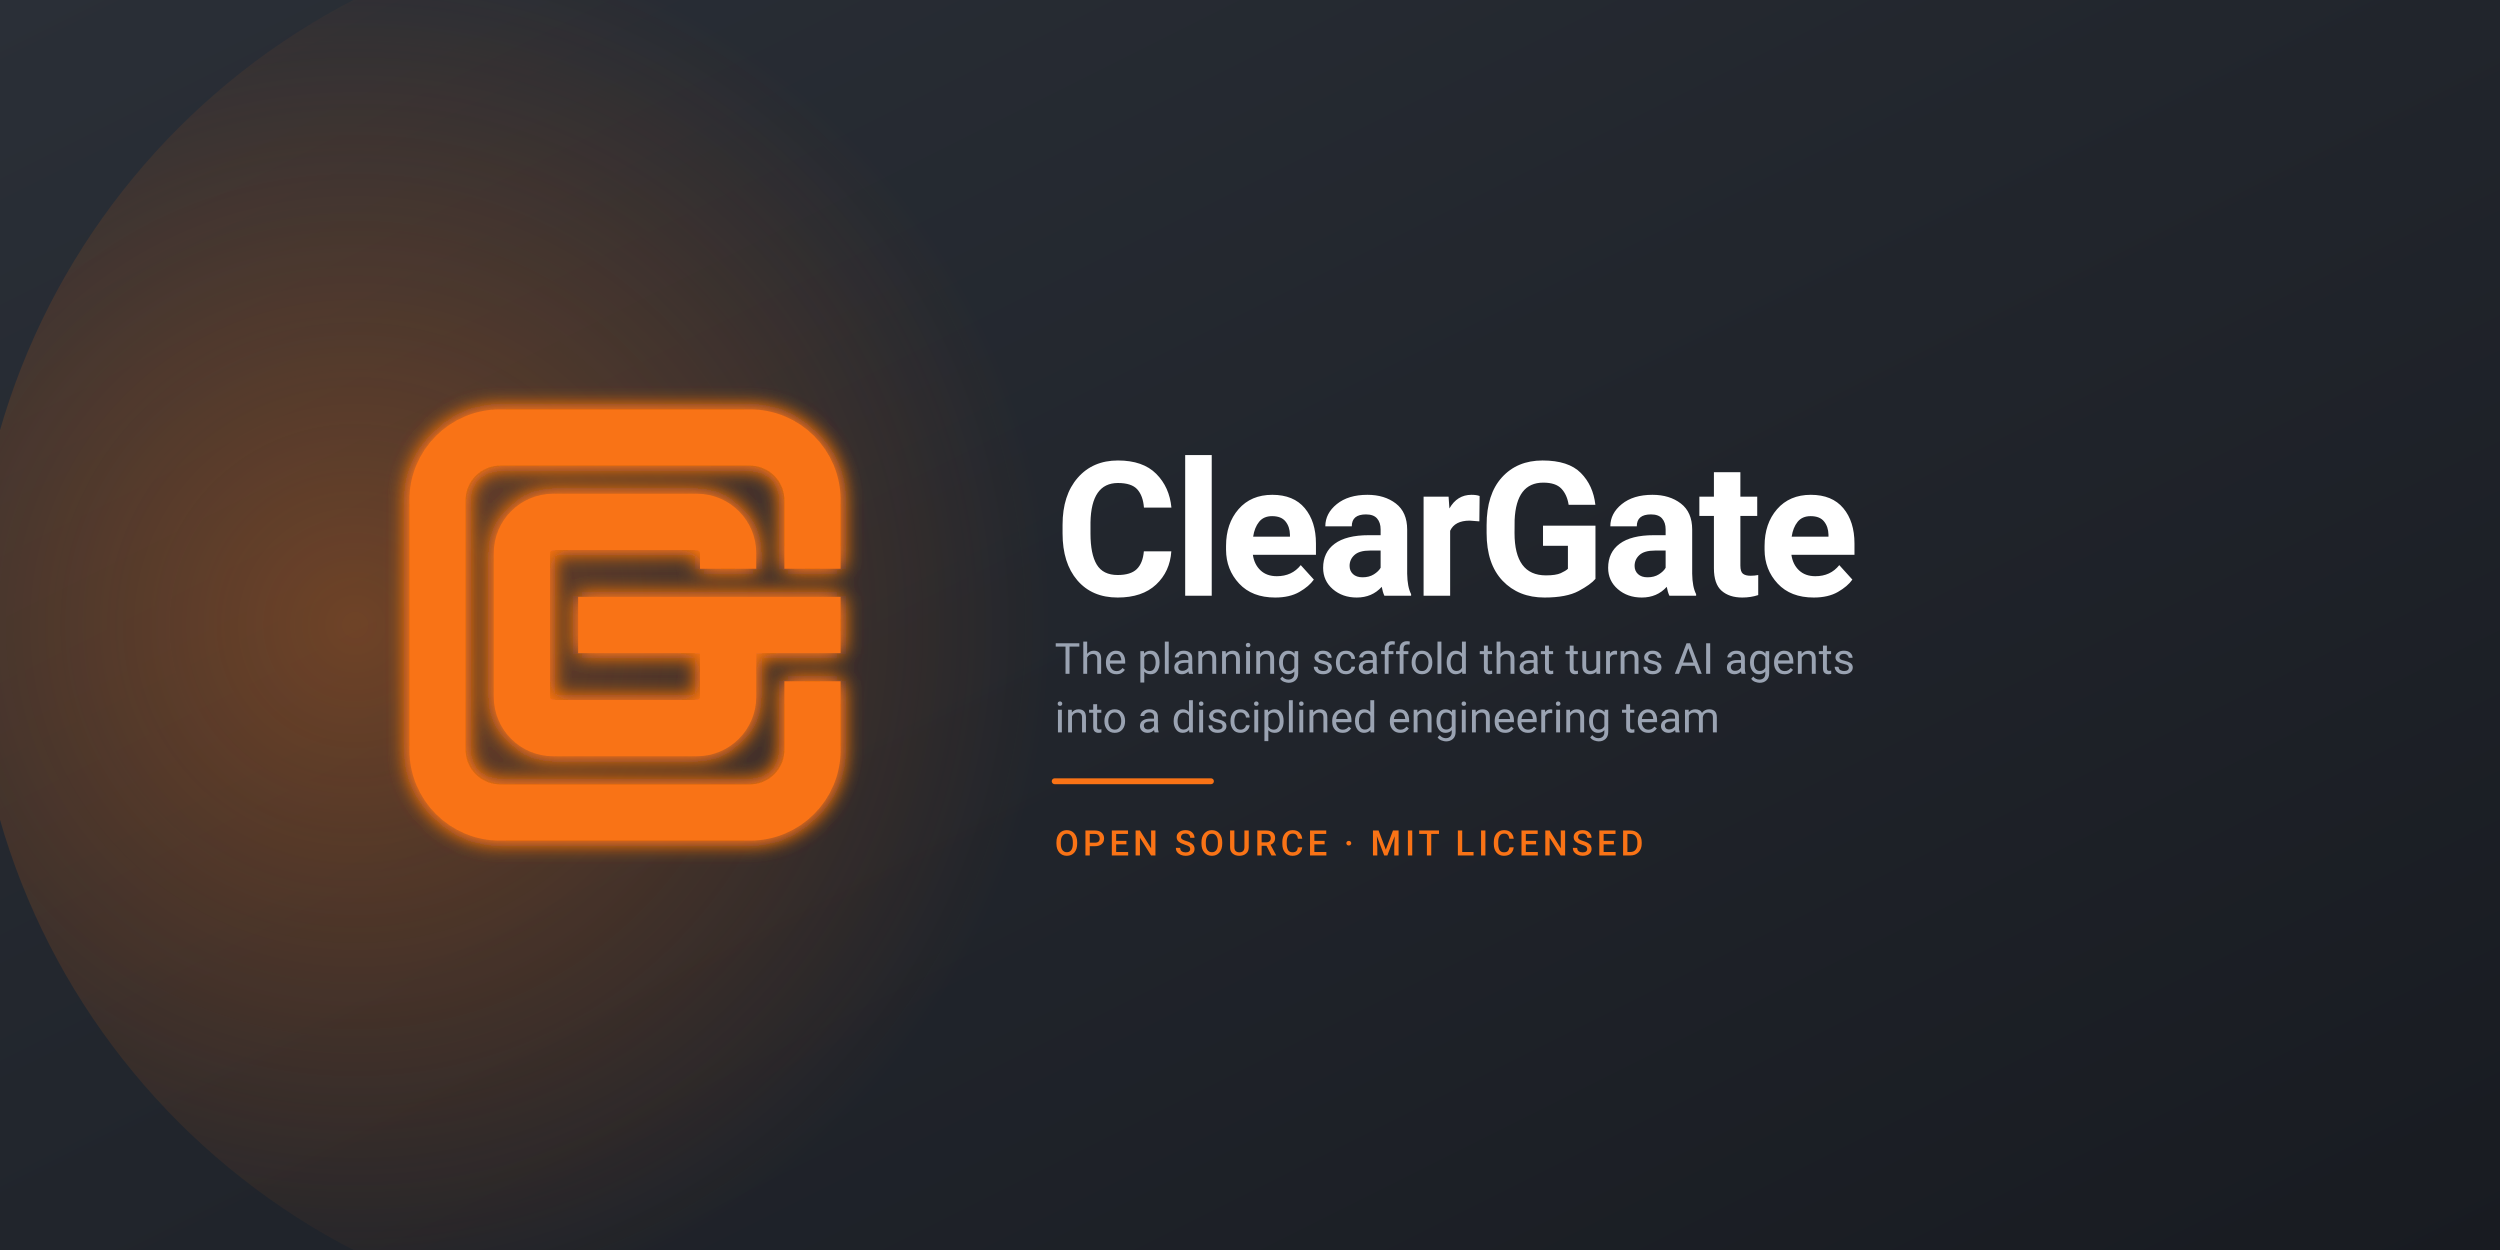
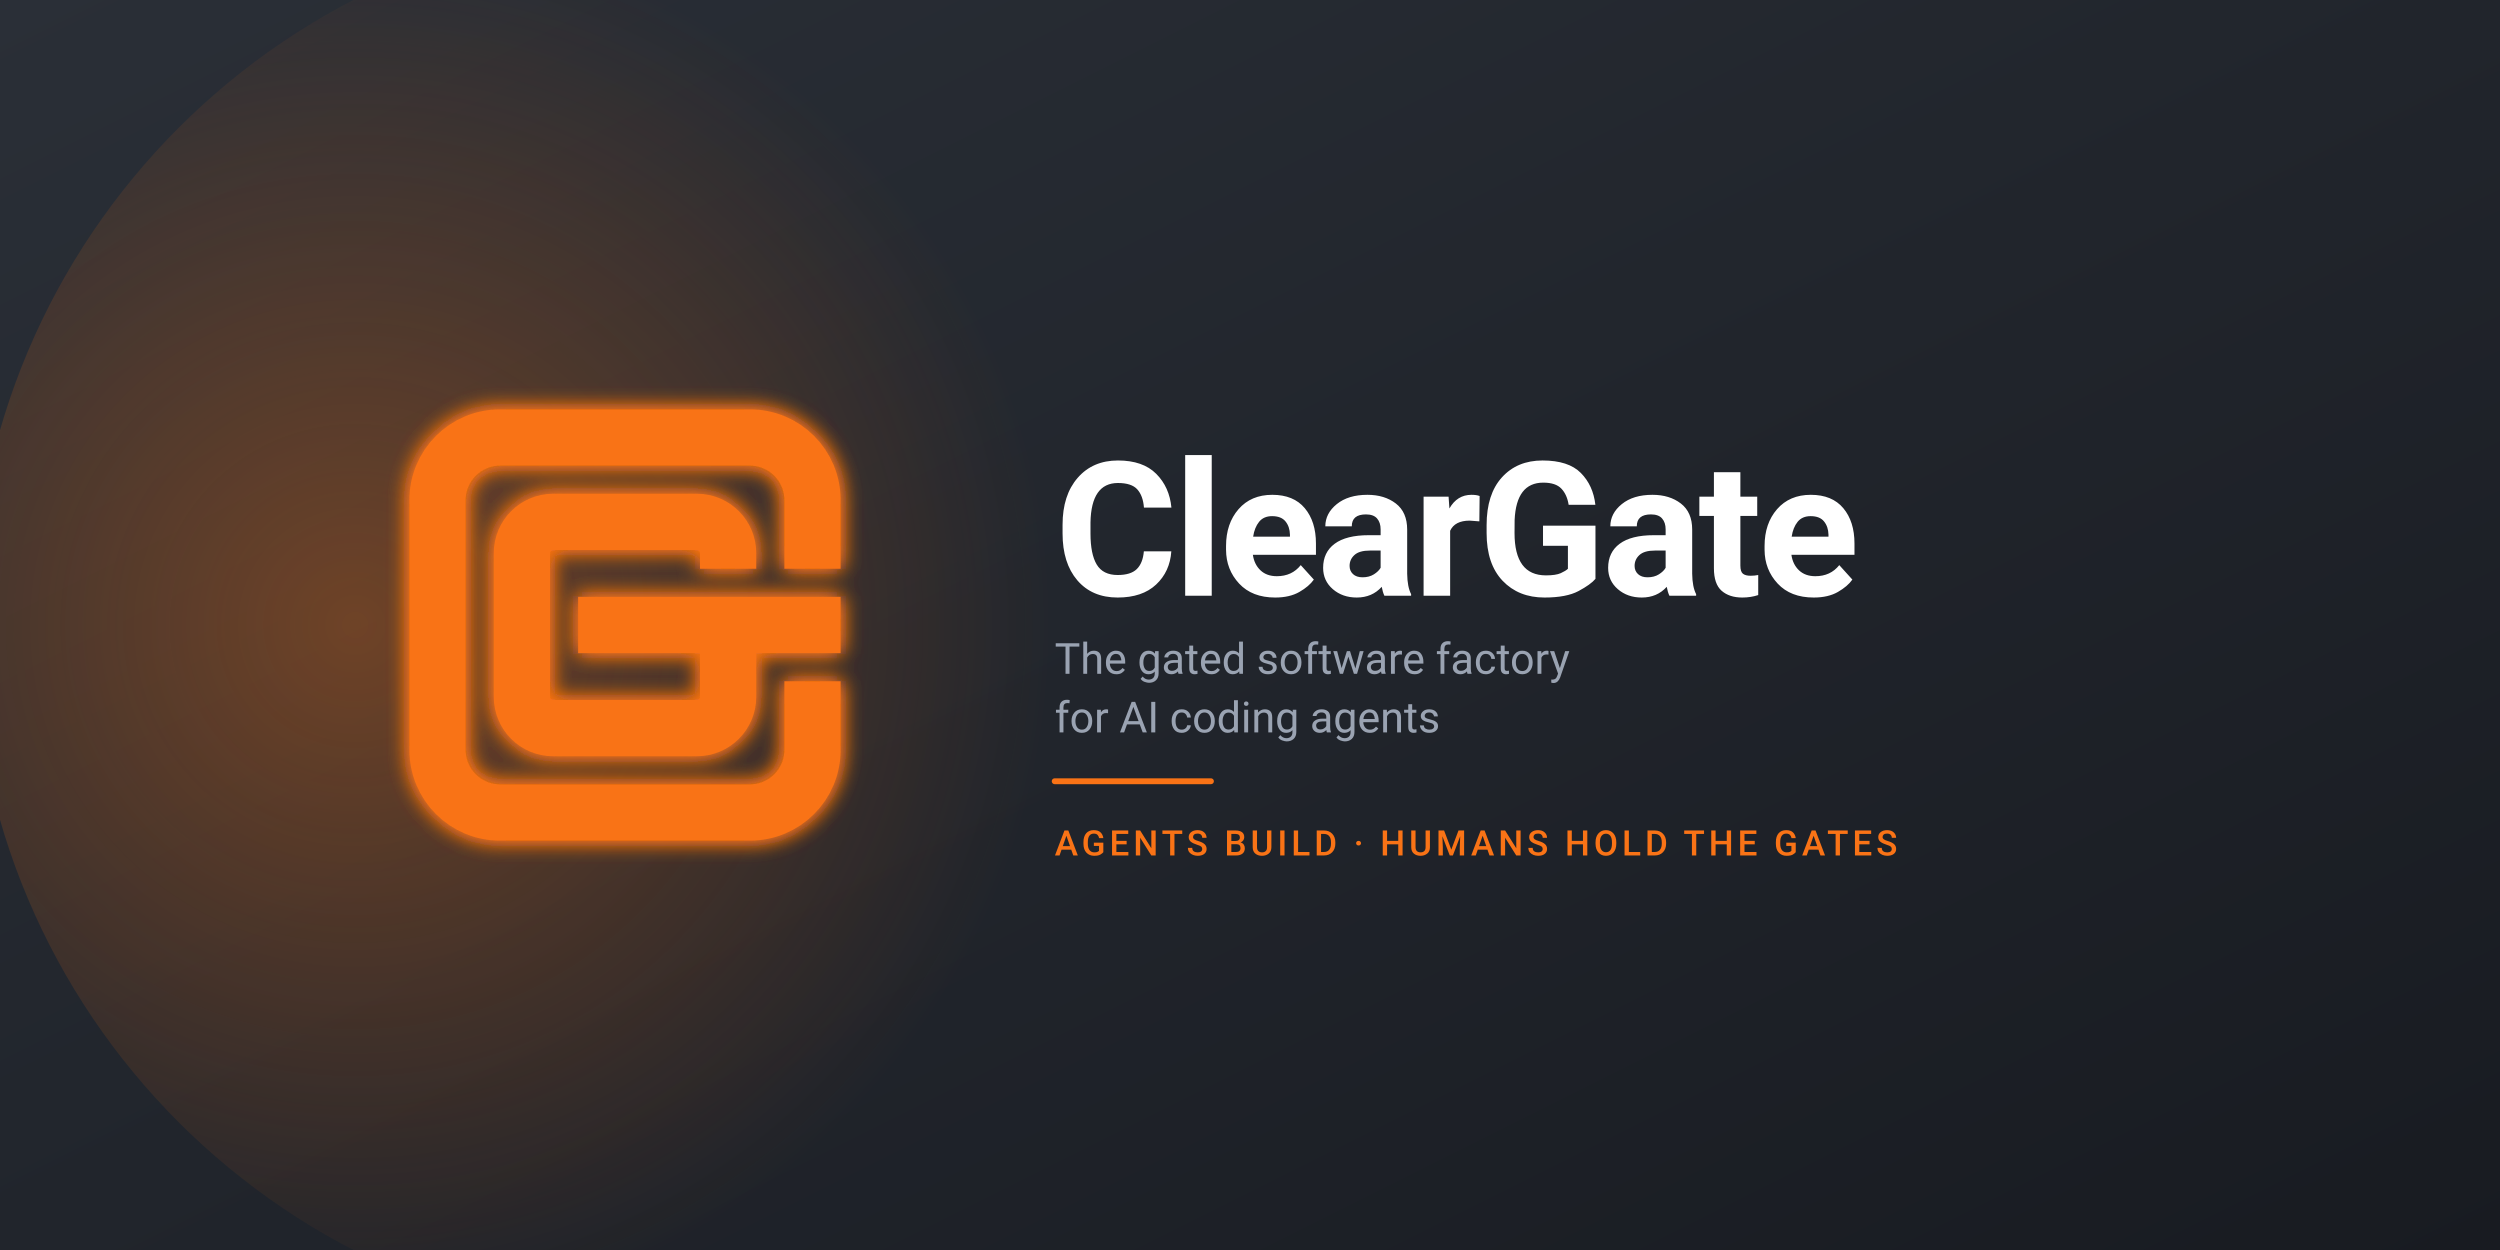
- <svg xmlns="http://www.w3.org/2000/svg" viewBox="0 0 1280 640" width="1280" height="640" role="img" aria-label="ClearGate GitHub banner">
+ <svg xmlns="http://www.w3.org/2000/svg" viewBox="0 0 1280 640" width="1280" height="640" role="img" aria-label="ClearGate — the gated software factory for AI coding agents">
  <defs>
    <linearGradient id="bg" x1="0" y1="0" x2="1" y2="1">
      <stop offset="0" stop-color="#2a2f37" />
      <stop offset="1" stop-color="#181b21" />
    </linearGradient>
    <radialGradient id="halo" cx="0.27" cy="0.5" r="0.5">
      <stop offset="0" stop-color="#f97316" stop-opacity="0.35" />
      <stop offset="1" stop-color="#f97316" stop-opacity="0" />
    </radialGradient>
    <filter id="neonGlow" x="-20%" y="-20%" width="140%" height="140%">
      <feGaussianBlur stdDeviation="12.5" result="b1" />
      <feGaussianBlur stdDeviation="6.25" result="b2" />
      <feMerge>
        <feMergeNode in="b1" />
        <feMergeNode in="b2" />
        <feMergeNode in="SourceGraphic" />
      </feMerge>
    </filter>
  </defs>
  <rect width="1280" height="640" fill="url(#bg)" />
  <circle cx="346" cy="320" r="360" fill="url(#halo)" />
  <svg x="160" y="160" width="320" height="320" viewBox="0 0 800 800">
    <g filter="url(#neonGlow)">
      <path d="M 640 328 L 640 240 A 80 80 0 0 0 560 160 L 240 160 A 80 80 0 0 0 160 240 L 160 560 A 80 80 0 0 0 240 640 L 560 640 A 80 80 0 0 0 640 560 L 640 472" fill="none" stroke="#f97316" stroke-width="72" stroke-linecap="butt" stroke-linejoin="round" />
      <path d="M 532 328 L 532 308 A 40 40 0 0 0 492 268 L 308 268 A 40 40 0 0 0 268 308 L 268 492 A 40 40 0 0 0 308 532 L 492 532 A 40 40 0 0 0 532 492 L 532 400 L 676 400 M 532 400 L 340 400" fill="none" stroke="#f97316" stroke-width="72" stroke-linecap="butt" stroke-linejoin="round" />
    </g>
  </svg>
  <g font-family="system-ui, -apple-system, Segoe UI, Roboto, Helvetica, Arial, sans-serif" fill="#ffffff">
    <text x="540" y="305" font-weight="700" font-size="96" letter-spacing="-2">ClearGate</text>
-     <text x="540" y="345" font-weight="400" font-size="22" fill="#9aa3b2">The planning scaffold that turns AI agents</text>
-     <text x="540" y="375" font-weight="400" font-size="22" fill="#9aa3b2">into a disciplined engineering team</text>
+     <text x="540" y="345" font-weight="400" font-size="22" fill="#9aa3b2">The gated software factory</text>
+     <text x="540" y="375" font-weight="400" font-size="22" fill="#9aa3b2">for AI coding agents</text>
    <line x1="540" y1="400" x2="620" y2="400" stroke="#f97316" stroke-width="3" stroke-linecap="round" />
-     <text x="540" y="438" font-weight="500" font-size="18" letter-spacing="2" fill="#f97316">OPEN SOURCE · MIT LICENSED</text>
+     <text x="540" y="438" font-weight="500" font-size="18" letter-spacing="2" fill="#f97316">AGENTS BUILD · HUMANS HOLD THE GATES</text>
  </g>
</svg>
